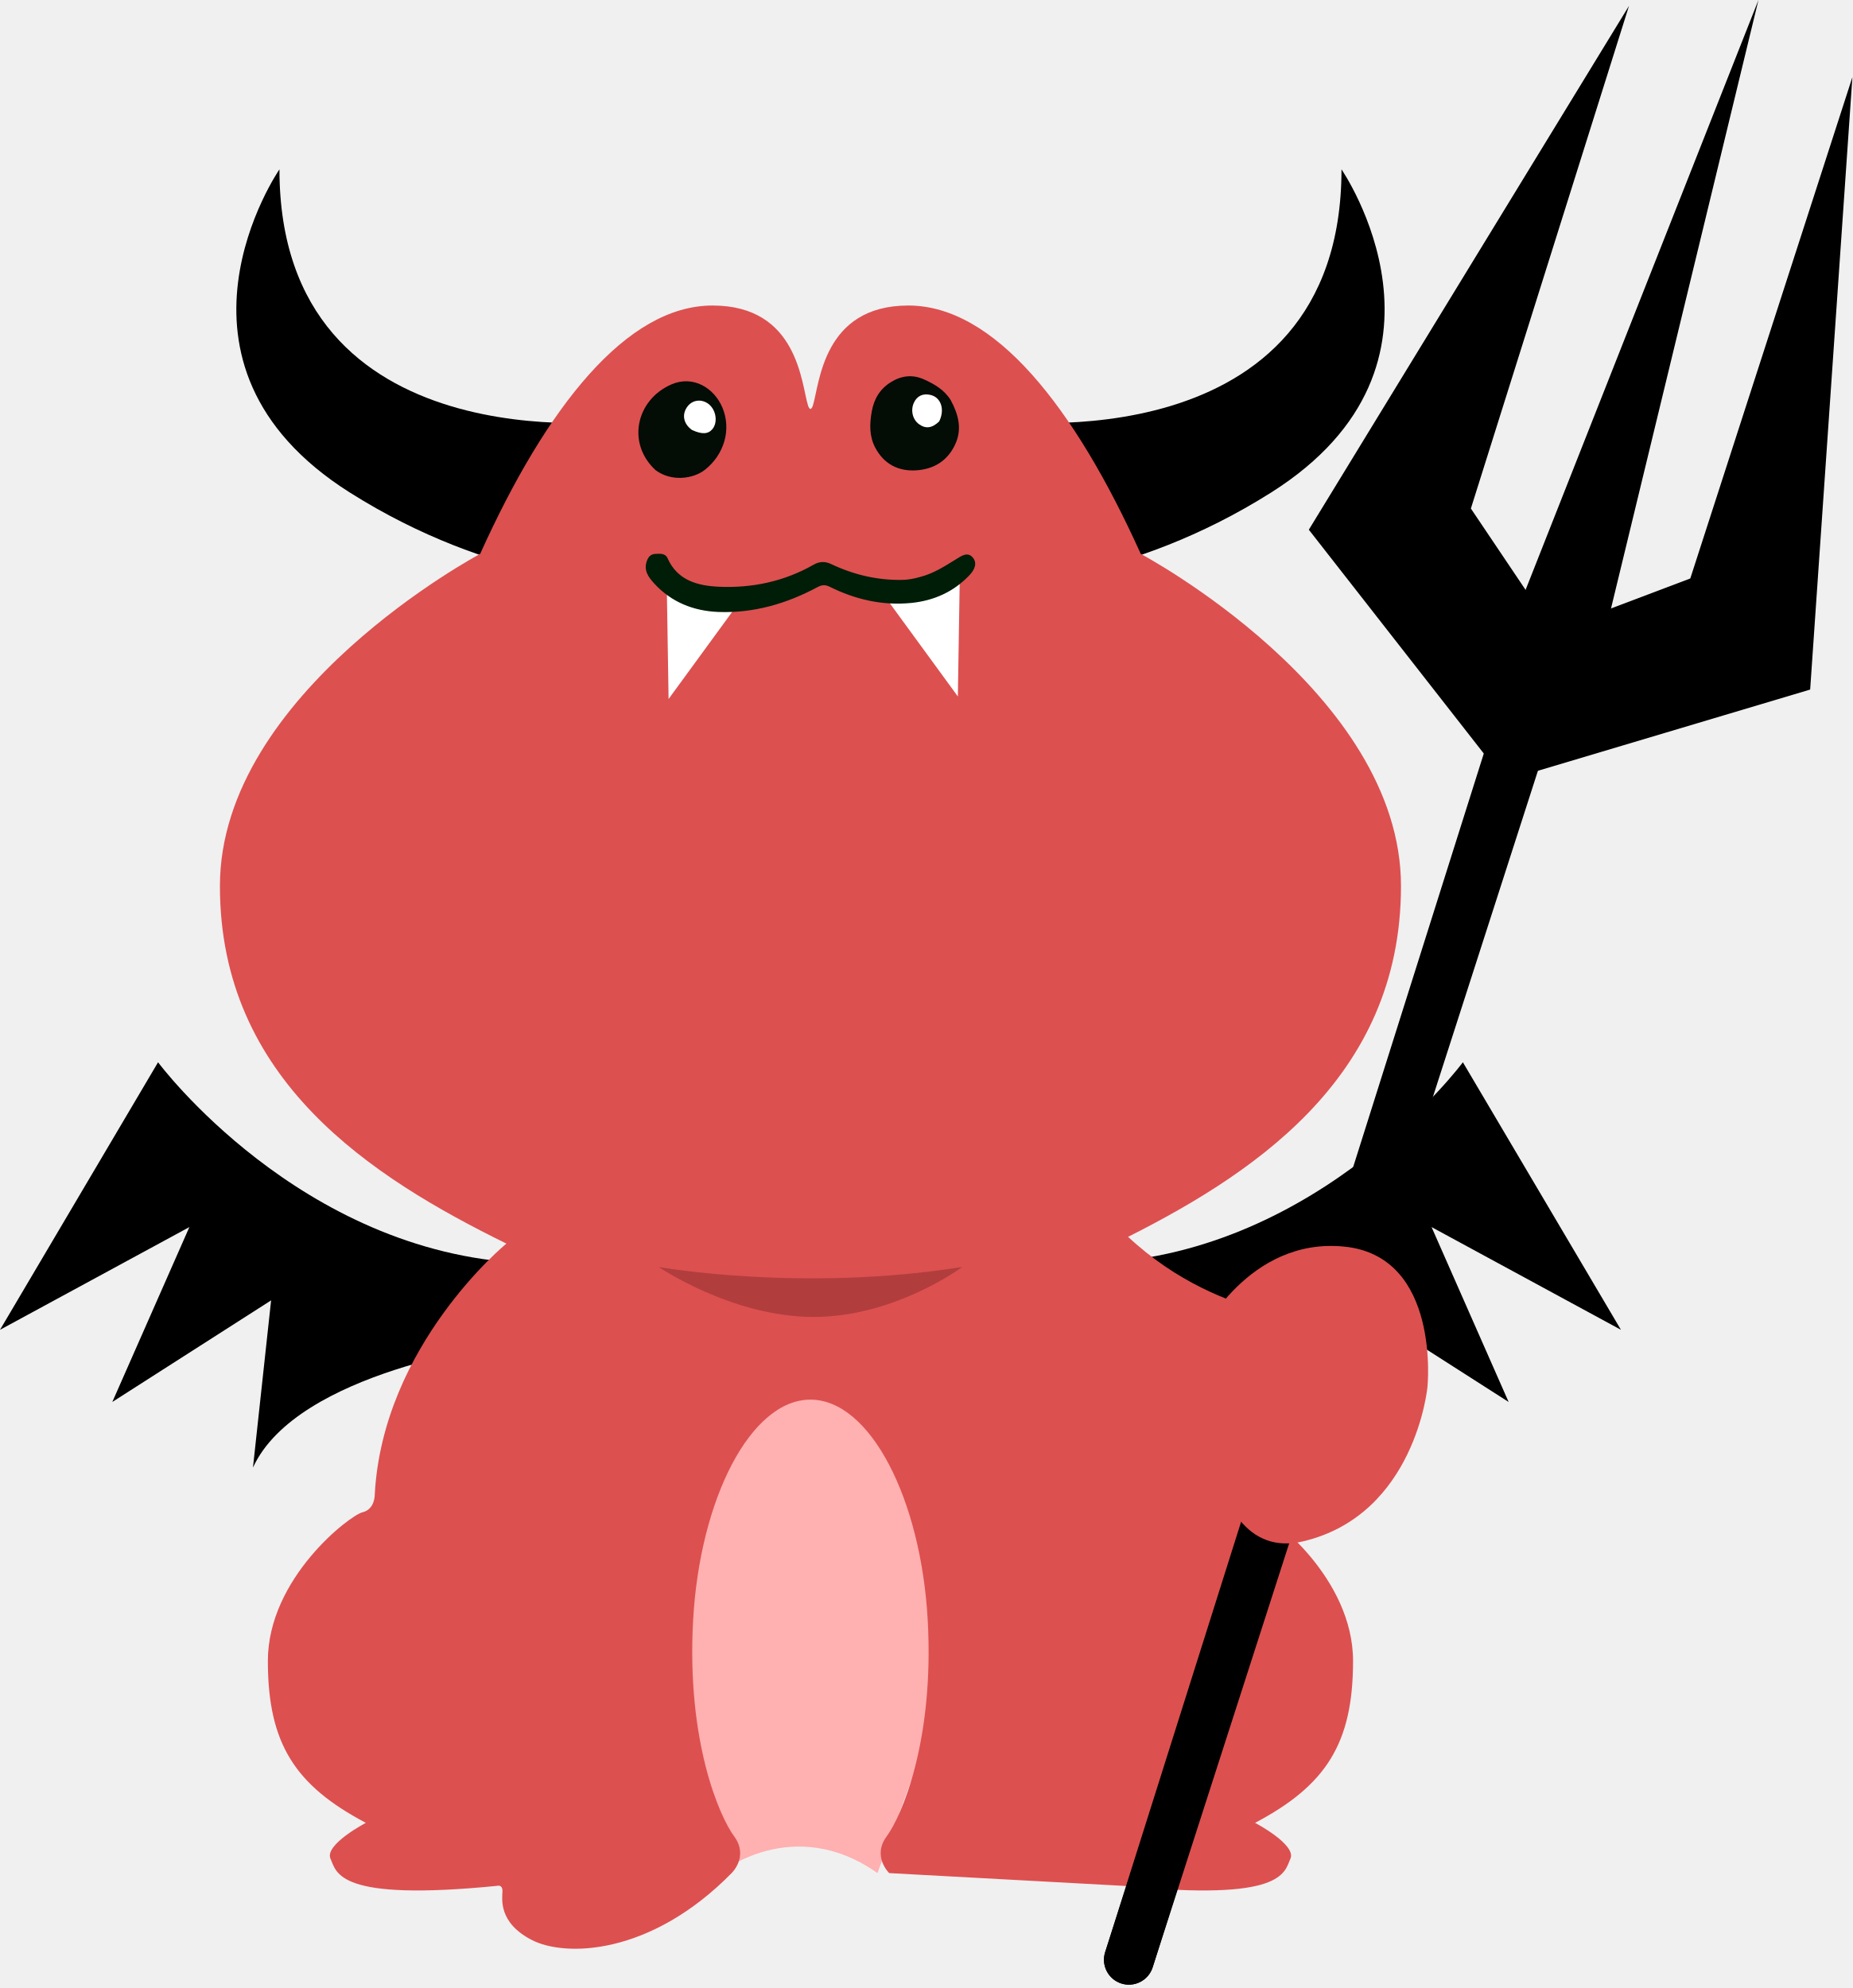
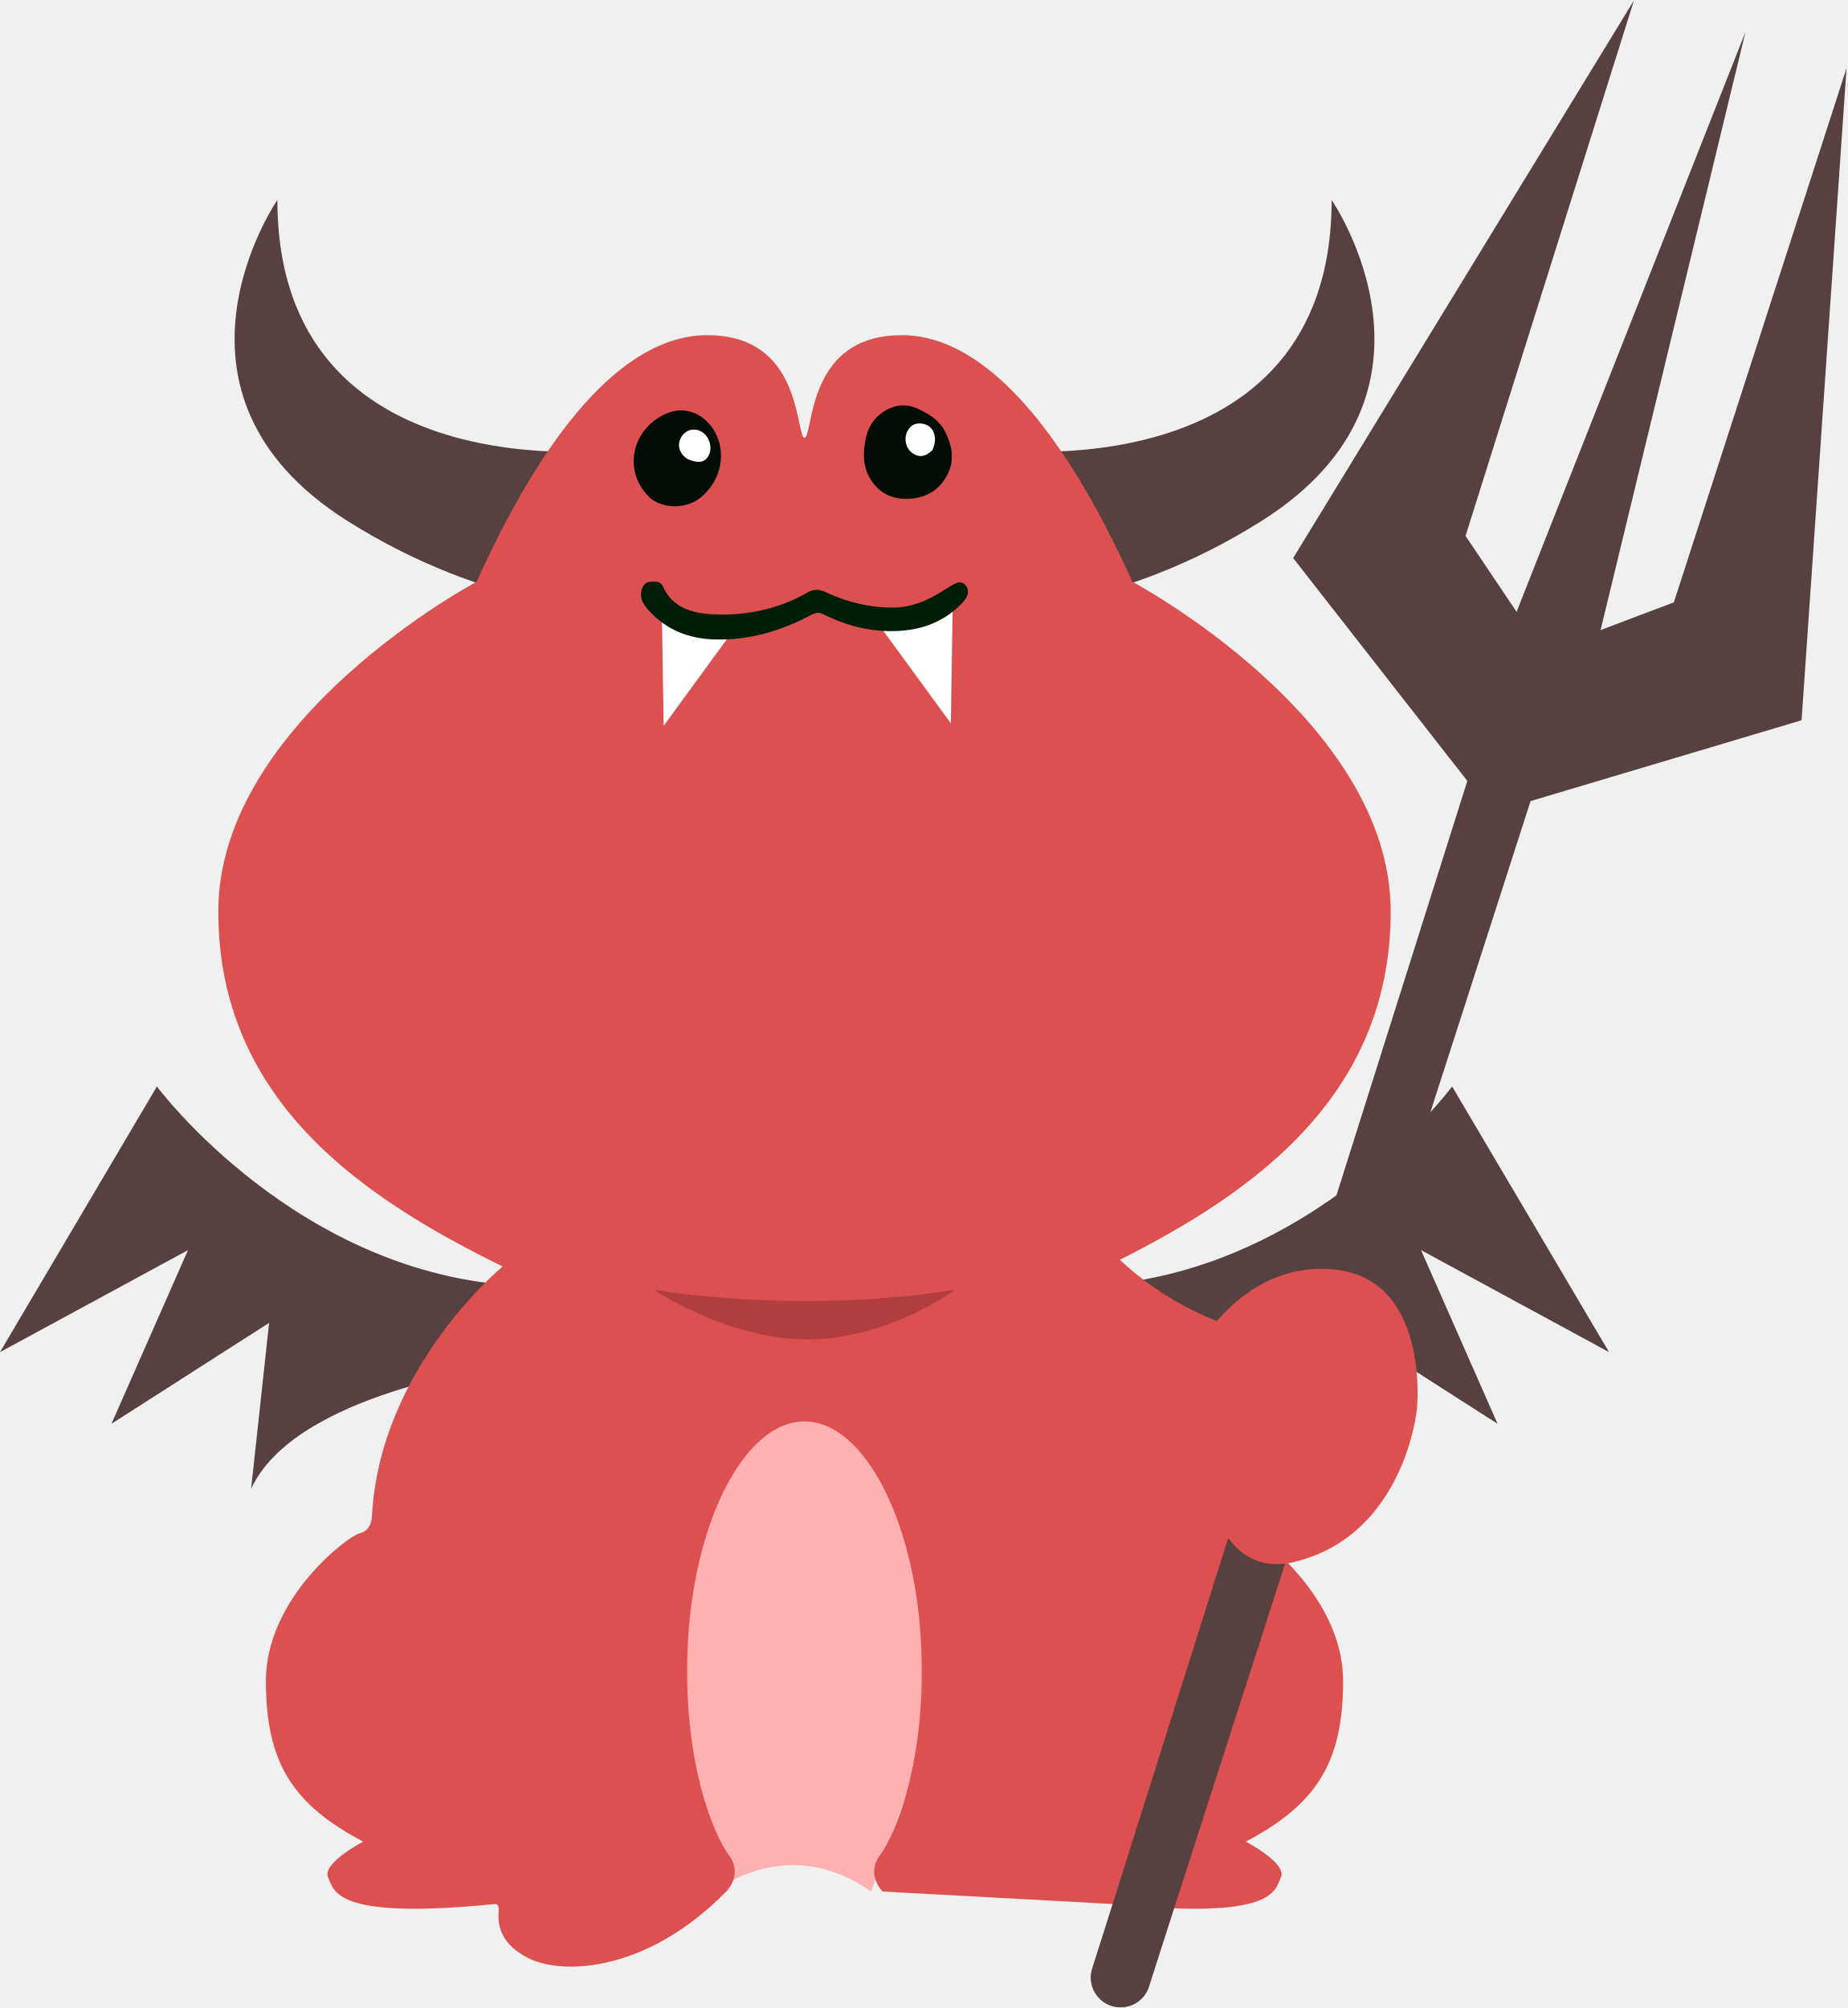
- <svg xmlns="http://www.w3.org/2000/svg" width="341" height="366" viewBox="0 0 341 366" fill="none">
-   <path d="M29.097 195.57C29.097 195.57 55.13 230.631 96.475 232.529L92.646 247.591C92.646 247.591 54.717 252.365 46.568 270.188L49.907 239.405L20.675 258.109L34.862 225.912L0 244.825L29.097 195.57Z" fill="black" />
-   <path d="M269.297 195.57C269.297 195.57 243.263 230.631 201.919 232.529L205.747 247.591C205.747 247.591 243.676 252.365 251.826 270.188L248.487 239.405L277.718 258.109L263.531 225.912L298.394 244.825L269.297 195.57Z" fill="black" />
-   <path d="M114.371 77.451C114.371 77.451 51.443 85.652 51.443 31.18C51.443 31.18 26.79 66.908 64.385 90.668C90.82 107.374 114.371 107.359 114.371 107.359V77.454V77.451Z" fill="black" />
-   <path d="M184.023 77.451C184.023 77.451 246.951 85.652 246.951 31.18C246.951 31.18 271.605 66.908 234.01 90.668C207.575 107.374 184.023 107.359 184.023 107.359V77.454V77.451Z" fill="black" />
-   <path d="M132.515 344.843C132.515 344.843 145.977 333.86 161.53 344.843L176.06 305.02L161.043 256.166L135.416 254.363L115.996 302.216L132.515 344.84V344.843Z" fill="#FFB0B0" />
-   <path d="M206.907 347.196C236.332 350.113 236.402 344.776 237.55 342.19C238.7 339.604 231.04 335.595 231.04 335.595C244.047 328.721 249.078 321.04 249.078 305.794C249.078 290.548 233.978 278.971 231.662 278.42C229.345 277.869 229.403 275.185 229.403 275.185C227.931 247.588 205.169 228.951 205.169 228.951C230.128 216.676 257.903 198.826 257.903 163.119C257.903 127.412 209.998 101.975 209.998 101.975C197.711 74.735 182.988 56.248 167.216 56.248C151.443 56.248 150.886 70.736 149.644 74.641C149.43 75.311 149.194 75.295 149.194 75.295C149.194 75.295 148.958 75.311 148.744 74.641C147.502 70.736 146.942 56.248 131.172 56.248C115.403 56.248 100.677 74.735 88.39 101.975C88.39 101.975 40.484 127.412 40.484 163.119C40.484 198.826 68.259 216.673 93.219 228.951C93.219 228.951 70.457 247.588 68.984 275.185C68.984 275.185 69.043 277.866 66.726 278.42C64.409 278.971 49.31 290.548 49.31 305.794C49.31 321.04 54.341 328.724 67.347 335.595C67.347 335.595 59.691 339.604 60.838 342.19C61.989 344.776 62.056 350.113 91.481 347.196C91.481 347.196 92.53 346.86 92.496 348.197C92.46 349.531 91.676 353.923 97.852 357.139C104.028 360.355 119.754 360.037 134.682 344.846C134.682 344.846 137.883 341.789 135.153 338.086C132.424 334.383 126.358 320.547 127.595 298.269C128.831 275.99 138.171 257.678 149.188 257.678C160.205 257.678 169.545 275.99 170.781 298.269C172.017 320.547 165.952 334.383 163.222 338.086C160.492 341.789 163.693 344.846 163.693 344.846" fill="#DD5050" />
-   <path d="M120.683 86.561C115.275 81.567 117.145 73.546 123.62 70.761C127.602 69.051 131.467 71.41 132.991 75.052C134.689 79.119 133.279 83.691 129.811 86.457C127.657 88.177 123.608 88.74 120.683 86.558V86.561Z" fill="#040C06" />
-   <path d="M127.381 79.159C125.759 77.99 125.471 76.227 126.594 74.786C127.537 73.58 129.217 73.415 130.466 74.4C131.84 75.487 132.173 77.769 131.142 79.006C130.362 79.942 129.202 80 127.381 79.156V79.159Z" fill="#FEFFFE" />
-   <path d="M175.017 73.669C176.422 76.294 177.144 78.935 175.868 81.745C174.491 84.777 172.006 86.347 168.777 86.583C165.402 86.831 162.724 85.451 161.117 82.409C160.016 80.322 160.065 78.069 160.478 75.765C160.891 73.457 161.956 71.655 163.92 70.403C165.87 69.161 167.948 68.882 170.087 69.846C172 70.709 173.811 71.741 175.017 73.669Z" fill="#040C06" />
-   <path d="M172.891 77.586C171.572 78.85 170.397 78.987 169.161 78.085C168.004 77.237 167.6 75.563 168.218 74.18C168.796 72.888 169.91 72.365 171.333 72.717C173.234 73.185 173.971 75.395 172.891 77.586Z" fill="#FEFFFE" />
-   <path d="M122.743 107.695L123.077 128.688L135.624 111.499L122.743 107.695Z" fill="white" />
-   <path d="M176.665 107.23L176.328 128.22L163.781 111.034L176.665 107.23Z" fill="white" />
-   <path d="M169.336 106.232C171.879 105.583 173.917 104.24 175.995 102.958C176.935 102.379 178.101 101.513 179.061 102.624C179.992 103.698 179.355 104.944 178.514 105.841C175.594 108.956 171.894 110.599 167.708 111.009C162.438 111.527 157.441 110.37 152.719 108.019C151.914 107.619 151.274 107.671 150.491 108.09C144.799 111.147 138.73 112.913 132.249 112.665C127.695 112.49 123.594 110.878 120.43 107.42C119.389 106.281 118.453 105.039 119.068 103.301C119.341 102.532 119.769 102.015 120.635 101.975C121.501 101.933 122.477 101.835 122.89 102.771C124.711 106.906 128.515 107.845 132.298 108.019C138.427 108.304 144.364 107.055 149.781 103.959C150.873 103.334 151.914 103.331 153.022 103.854C157.132 105.801 161.447 106.832 166.016 106.762C167.108 106.746 168.161 106.563 169.336 106.232Z" fill="#001D08" />
-   <path fill-rule="evenodd" clip-rule="evenodd" d="M299.877 1.078L270.769 93.623L289.27 121.135L284.281 138.068L284.326 138.125L283.585 140.427C283.582 140.438 283.578 140.449 283.575 140.459L212.185 362.203C211.408 364.616 208.822 365.943 206.408 365.166C203.995 364.389 202.669 361.803 203.446 359.389L274.096 139.944L240.937 97.522L299.877 1.078ZM277.331 129.175L279.245 122.678L260.686 95.081L268.638 69.8L252.088 96.88L277.331 129.175Z" fill="black" />
-   <path d="M279.333 139.034L246.634 97.201L284.376 35.438L265.846 94.351L284.376 121.906L279.333 139.034Z" fill="black" />
-   <path fill-rule="evenodd" clip-rule="evenodd" d="M341.001 14.193L333.226 126.952L281.63 142.345L212.194 362.178C211.431 364.595 208.852 365.936 206.435 365.172C204.017 364.409 202.676 361.83 203.44 359.413L273.603 137.277C273.606 137.266 273.61 137.256 273.613 137.246L274.342 134.939L274.412 134.918L280.148 118.224L311.158 106.5L341.001 14.193ZM285.228 131.691L287.429 125.286L318.535 113.526L326.688 88.308L324.505 119.974L285.228 131.691Z" fill="black" />
-   <path d="M277.892 138.574L328.771 123.392L333.75 51.182L314.752 109.945L283.691 121.687L277.892 138.574Z" fill="black" />
-   <path d="M323.707 0L277.892 116.066L294.383 121.024L323.707 0Z" fill="black" />
-   <path d="M221.092 245.764C221.092 245.764 229.808 227.672 247.539 229.514C265.27 231.356 262.773 255.367 262.773 255.367C262.773 255.367 260.554 278.851 239.903 283.763C219.253 288.675 221.092 245.764 221.092 245.764Z" fill="#DD5050" />
-   <path d="M246.514 243.236C246.514 243.236 225.218 244.127 207.627 227.672C190.04 211.22 198.486 265.729 198.486 265.729L223.834 275.252L246.514 243.236Z" fill="#DD5050" />
-   <path d="M121.26 233.254C121.26 233.254 147.529 237.967 177.137 233.254C177.137 233.254 164.813 242.456 149.775 242.456C134.737 242.456 121.26 233.254 121.26 233.254Z" fill="#B23D3D" />
+ <svg xmlns="http://www.w3.org/2000/svg" width="932" height="1013" viewBox="0 0 932 1013" fill="none">
+   <path d="M79.16 548.116C79.16 548.116 149.986 643.503 262.465 648.665L252.05 689.643C252.05 689.643 148.862 702.631 126.691 751.12L135.774 667.372L56.248 718.259L94.845 630.665L0 682.117L79.16 548.116Z" fill="#574040" />
+   <path d="M732.637 548.116C732.637 548.116 661.811 643.503 549.332 648.665L559.747 689.643C559.747 689.643 662.935 702.631 685.106 751.12L676.023 667.372L755.549 718.259L716.952 630.665L811.797 682.117L732.637 548.116Z" fill="#574040" />
+   <path d="M311.153 226.763C311.153 226.763 139.953 249.076 139.953 100.88C139.953 100.88 72.882 198.082 175.162 262.722C247.079 308.171 311.153 308.129 311.153 308.129V226.772V226.763Z" fill="#574040" />
+   <path d="M500.643 226.763C500.643 226.763 671.842 249.076 671.842 100.88C671.842 100.88 738.913 198.082 636.633 262.722C564.717 308.171 500.643 308.129 500.643 308.129V226.772V226.763Z" fill="#574040" />
+   <path d="M360.516 954.222C360.516 954.222 397.14 924.342 439.451 954.222L478.981 845.881L438.127 712.971L368.409 708.067L315.574 838.255L360.516 954.214V954.222Z" fill="#FFB0B0" />
+   <path d="M562.902 960.625C642.953 968.559 643.144 954.039 646.267 947.004C649.397 939.969 628.558 929.062 628.558 929.062C663.942 910.363 677.629 889.466 677.629 847.987C677.629 806.509 636.551 775.013 630.248 773.515C623.946 772.016 624.104 764.715 624.104 764.715C620.099 689.634 558.173 638.931 558.173 638.931C626.077 605.537 701.64 556.974 701.64 459.831C701.64 362.687 571.311 293.485 571.311 293.485C537.884 219.379 497.829 169.083 454.919 169.083C412.009 169.083 410.493 208.497 407.113 219.12C406.53 220.944 405.889 220.902 405.889 220.902C405.889 220.902 405.248 220.944 404.666 219.12C401.285 208.497 399.762 169.083 356.86 169.083C313.958 169.083 273.895 219.379 240.468 293.485C240.468 293.485 110.139 362.687 110.139 459.831C110.139 556.974 185.702 605.529 253.606 638.931C253.606 638.931 191.68 689.634 187.675 764.715C187.675 764.715 187.833 772.008 181.531 773.515C175.228 775.013 134.15 806.509 134.15 847.987C134.15 889.466 147.837 910.371 183.221 929.062C183.221 929.062 162.39 939.969 165.512 947.004C168.643 954.039 168.826 968.559 248.877 960.625C248.877 960.625 251.732 959.709 251.641 963.347C251.541 966.977 249.41 978.924 266.211 987.674C283.012 996.425 325.797 995.559 366.409 954.23C366.409 954.23 375.118 945.913 367.691 935.839C360.265 925.765 343.764 888.125 347.127 827.515C350.491 766.904 375.901 717.084 405.873 717.084C435.845 717.084 461.255 766.904 464.618 827.515C467.982 888.125 451.481 925.765 444.054 935.839C436.628 945.913 445.336 954.23 445.336 954.23" fill="#DD5050" />
+   <path d="M328.327 251.548C313.615 237.961 318.702 216.139 336.319 208.563C347.151 203.909 357.666 210.328 361.812 220.235C366.433 231.3 362.595 243.739 353.162 251.265C347.301 255.944 336.286 257.476 328.327 251.54V251.548Z" fill="#040C06" />
+   <path d="M346.552 231.409C342.139 228.228 341.356 223.433 344.412 219.511C346.976 216.231 351.547 215.782 354.944 218.462C358.682 221.418 359.59 227.629 356.784 230.993C354.661 233.54 351.505 233.698 346.552 231.4V231.409Z" fill="#FEFFFE" />
+   <path d="M476.148 216.473C479.969 223.616 481.934 230.801 478.462 238.444C474.716 246.695 467.955 250.966 459.172 251.607C449.989 252.281 442.704 248.526 438.333 240.251C435.336 234.573 435.469 228.445 436.593 222.176C437.717 215.898 440.614 210.994 445.959 207.589C451.262 204.209 456.916 203.451 462.735 206.074C467.939 208.422 472.867 211.228 476.148 216.473Z" fill="#040C06" />
+   <path d="M470.364 227.13C466.776 230.568 463.578 230.943 460.215 228.487C457.068 226.18 455.969 221.626 457.651 217.863C459.224 214.35 462.255 212.926 466.126 213.883C471.296 215.157 473.303 221.168 470.364 227.13Z" fill="#FEFFFE" />
+   <path d="M333.931 309.045L334.838 366.159L368.973 319.394L333.931 309.045Z" fill="white" />
+   <path d="M480.628 307.78L479.712 364.885L445.577 318.128L480.628 307.78Z" fill="white" />
+   <path d="M460.688 305.066C467.606 303.301 473.151 299.646 478.804 296.157C481.36 294.584 484.532 292.228 487.146 295.25C489.677 298.172 487.946 301.561 485.656 304C477.713 312.475 467.648 316.946 456.258 318.062C441.922 319.469 428.326 316.322 415.479 309.928C413.29 308.837 411.55 308.979 409.418 310.119C393.933 318.437 377.423 323.24 359.789 322.566C347.401 322.092 336.245 317.704 327.636 308.296C324.805 305.199 322.258 301.819 323.931 297.09C324.672 295 325.838 293.593 328.194 293.485C330.55 293.368 333.206 293.102 334.33 295.649C339.283 306.897 349.632 309.453 359.923 309.928C376.599 310.702 392.75 307.305 407.487 298.88C410.459 297.181 413.29 297.173 416.304 298.597C427.485 303.892 439.224 306.697 451.654 306.506C454.626 306.464 457.49 305.965 460.688 305.066Z" fill="#001D08" />
+   <path d="M565.377 997.623L759.614 394.308L670.654 280.497L773.342 112.469L722.931 272.746L773.342 347.709L759.614 394.308" stroke="#574040" stroke-width="30" stroke-miterlimit="10" stroke-linecap="round" />
+   <path d="M759.934 394.308L670.975 280.497L773.654 112.47L723.243 272.746L773.654 347.71L759.934 394.308Z" fill="#574040" />
+   <path d="M565.372 997.625L756.27 393.244L894.692 351.949L908.238 155.489L856.552 315.358L772.055 347.303L756.27 393.244" stroke="#574040" stroke-width="30" stroke-miterlimit="10" stroke-linecap="round" />
+   <path d="M756.012 393.061L894.433 351.757L907.979 155.306L856.294 315.175L771.789 347.12L756.012 393.061Z" fill="#574040" />
+   <path d="M880.654 16.06L756.012 331.825L800.878 345.313L880.654 16.06Z" fill="#574040" />
+   <path d="M601.487 684.673C601.487 684.673 625.199 635.452 673.438 640.464C721.676 645.476 714.882 710.799 714.882 710.799C714.882 710.799 708.846 774.69 652.665 788.052C596.484 801.415 601.487 684.673 601.487 684.673Z" fill="#DD5050" />
+   <path d="M670.649 677.796C670.649 677.796 612.711 680.219 564.856 635.452C517.008 590.694 539.987 738.989 539.987 738.989L608.948 764.899L670.649 677.796Z" fill="#DD5050" />
+   <path d="M329.894 650.638C329.894 650.638 401.361 663.459 481.911 650.638C481.911 650.638 448.384 675.673 407.472 675.673C366.56 675.673 329.894 650.638 329.894 650.638Z" fill="#B23D3D" />
</svg>
